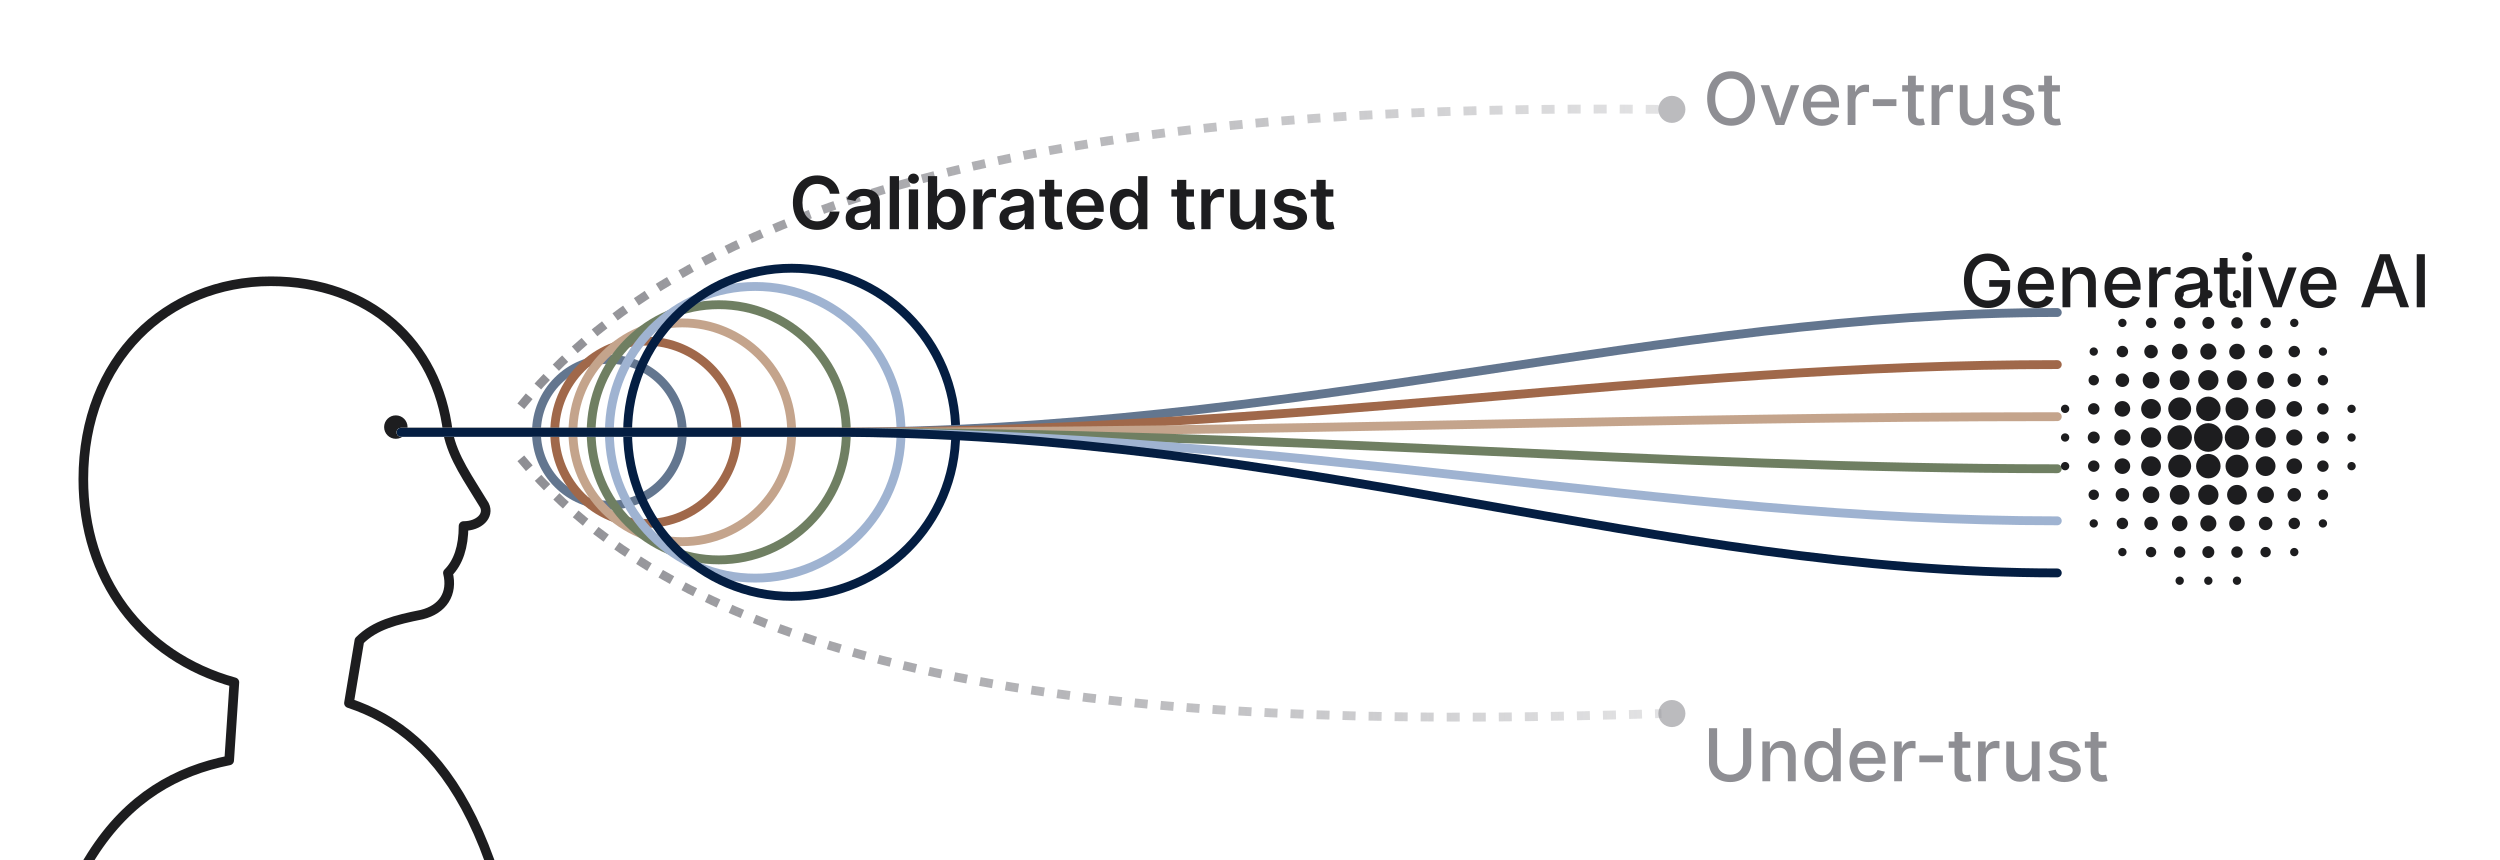
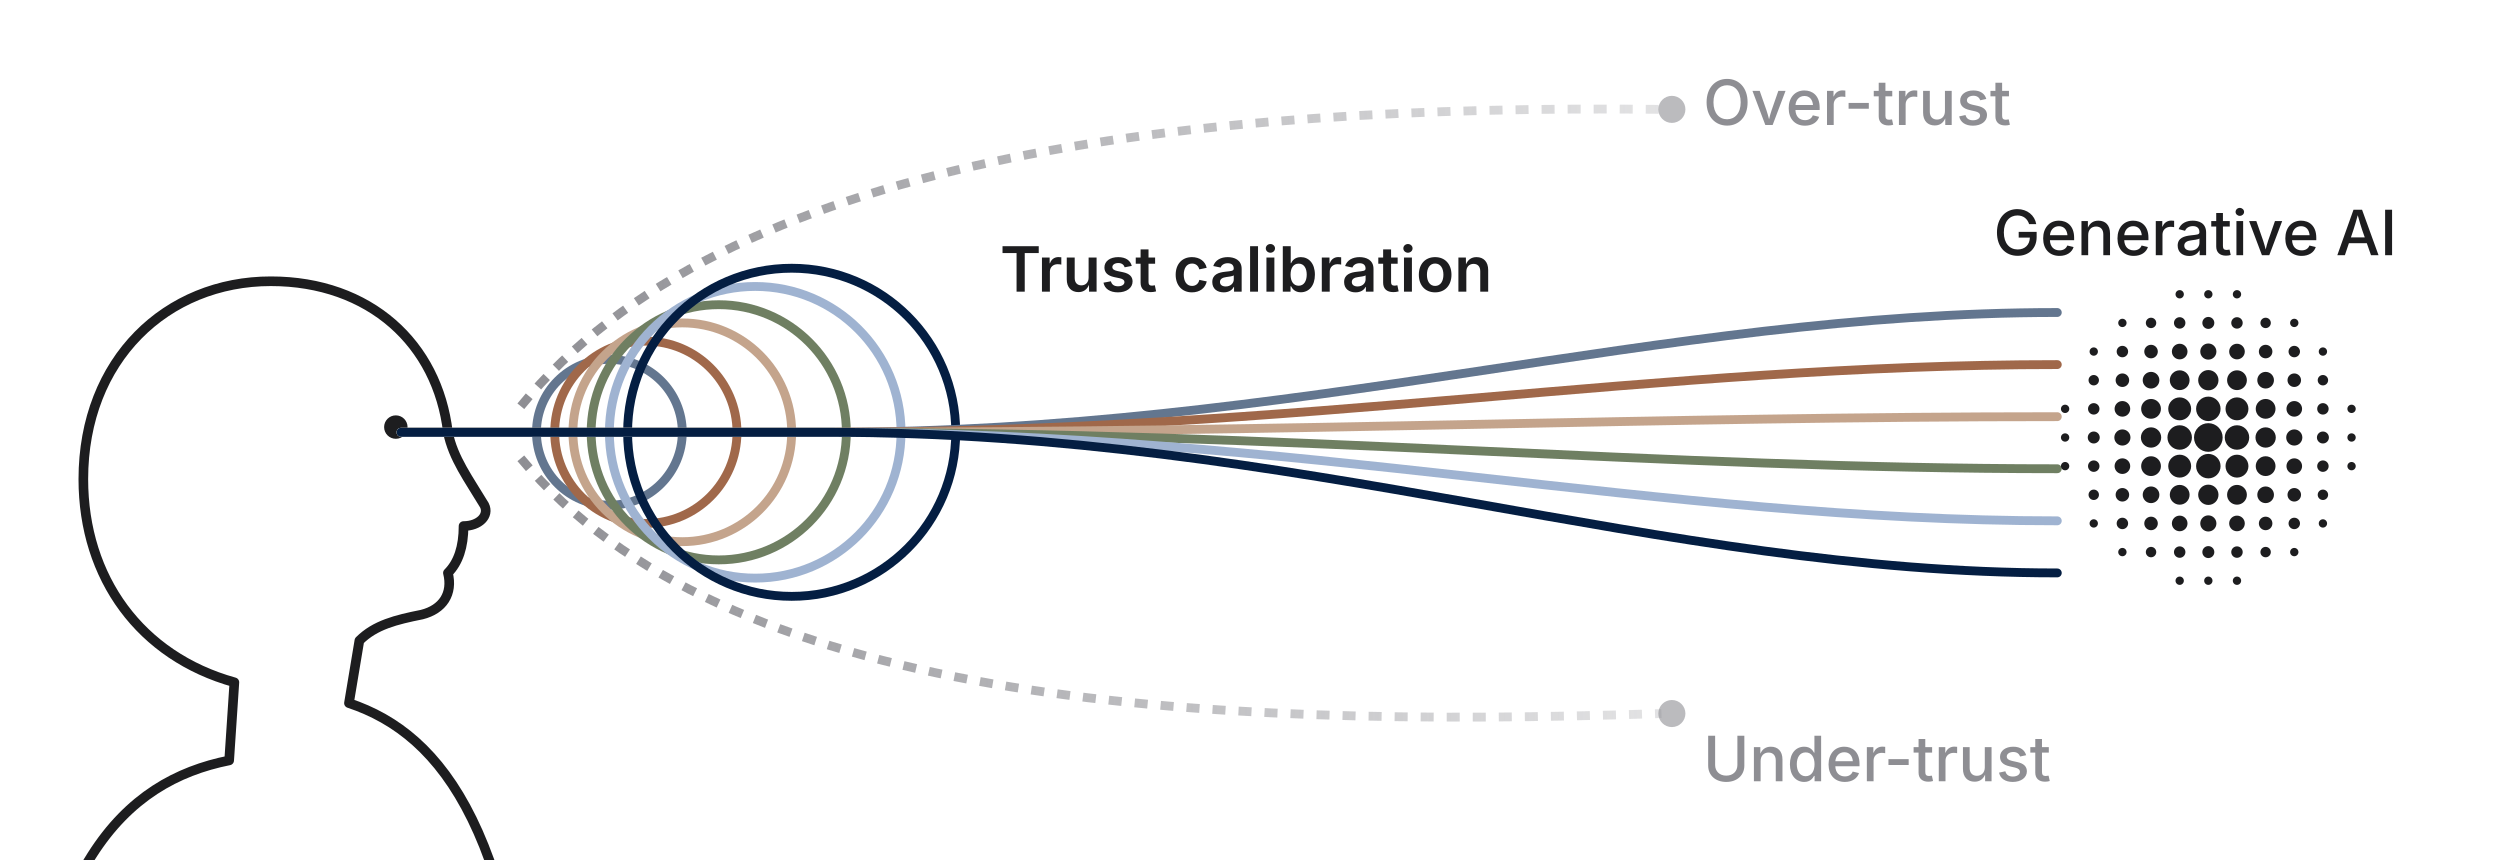
<svg xmlns="http://www.w3.org/2000/svg" viewBox="62 30 960 330" font-family="-apple-system, BlinkMacSystemFont, 'SF Pro Text', 'Helvetica Neue', Inter, Arial, sans-serif">
  <path d="M70 470 C76 362 110 330 150 322 L152 292 C116 282 94 252 94 214 C94 168 126 138 166 138 C204 138 230 162 234 196 C236 206 242 214 248 224 C250 228 246 232 240 232 C240 240 238 246 234 250 C236 258 232 264 224 266 C214 268 206 270 200 276 L196 300 C232 312 262 350 268 470" fill="none" stroke="#1d1d1f" stroke-width="3.7" stroke-linejoin="round" />
  <circle cx="214" cy="194" r="4.5" fill="#1d1d1f" />
  <g fill="none" stroke-width="3.4">
    <circle cx="296" cy="196" r="28" stroke="#63768f" />
    <circle cx="310" cy="196" r="35" stroke="#a0684a" />
    <circle cx="324" cy="196" r="42" stroke="#c4a48c" />
    <circle cx="338" cy="196" r="49" stroke="#6f7f62" />
    <circle cx="352" cy="196" r="56" stroke="#9fb3d1" />
    <circle cx="366" cy="196" r="63" stroke="#041e42" />
  </g>
  <g fill="none" stroke-width="3.4" stroke-linecap="round">
    <path d="M216 196 L380 196 C560 196, 700 150, 852 150" stroke="#63768f" />
    <path d="M216 196 L380 196 C560 196, 700 170, 852 170" stroke="#a0684a" />
    <path d="M216 196 L380 196 C560 196, 700 190, 852 190" stroke="#c4a48c" />
    <path d="M216 196 L380 196 C560 196, 700 210, 852 210" stroke="#6f7f62" />
    <path d="M216 196 L380 196 C560 196, 700 230, 852 230" stroke="#9fb3d1" />
    <path d="M216 196 L380 196 C560 196, 700 250, 852 250" stroke="#041e42" />
  </g>
  <defs>
    <linearGradient id="fadeB" x1="0" x2="1">
      <stop offset="0" stop-color="#8e8e93" stop-opacity="1" />
      <stop offset="1" stop-color="#8e8e93" stop-opacity=".25" />
    </linearGradient>
  </defs>
  <path d="M262 186 C340 90, 520 70, 700 72" fill="none" stroke="url(#fadeB)" stroke-width="3.4" stroke-dasharray="5 5" />
  <circle cx="704" cy="72" r="5.2" fill="#8e8e93" fill-opacity=".6" />
  <path d="M262 206 C340 300, 520 310, 700 304" fill="none" stroke="url(#fadeB)" stroke-width="3.4" stroke-dasharray="5 5" />
  <circle cx="704" cy="304" r="5.2" fill="#8e8e93" fill-opacity=".6" />
  <g fill="#1d1d1f">
    <circle cx="855" cy="187" r="1.6" />
    <circle cx="855" cy="198" r="1.6" />
    <circle cx="855" cy="209" r="1.6" />
    <circle cx="866" cy="165" r="1.6" />
    <circle cx="866" cy="176" r="2" />
    <circle cx="866" cy="187" r="2.2" />
    <circle cx="866" cy="198" r="2.3" />
    <circle cx="866" cy="209" r="2.2" />
    <circle cx="866" cy="220" r="2" />
    <circle cx="866" cy="231" r="1.6" />
    <circle cx="877" cy="154" r="1.6" />
    <circle cx="877" cy="165" r="2.2" />
    <circle cx="877" cy="176" r="2.6" />
    <circle cx="877" cy="187" r="3" />
    <circle cx="877" cy="198" r="3.1" />
    <circle cx="877" cy="209" r="3" />
    <circle cx="877" cy="220" r="2.6" />
    <circle cx="877" cy="231" r="2.2" />
    <circle cx="877" cy="242" r="1.6" />
    <circle cx="888" cy="154" r="2" />
    <circle cx="888" cy="165" r="2.6" />
    <circle cx="888" cy="176" r="3.2" />
    <circle cx="888" cy="187" r="3.8" />
    <circle cx="888" cy="198" r="3.9" />
    <circle cx="888" cy="209" r="3.8" />
    <circle cx="888" cy="220" r="3.2" />
    <circle cx="888" cy="231" r="2.6" />
    <circle cx="888" cy="242" r="2" />
    <circle cx="899" cy="143" r="1.6" />
    <circle cx="899" cy="154" r="2.2" />
    <circle cx="899" cy="165" r="3" />
    <circle cx="899" cy="176" r="3.8" />
    <circle cx="899" cy="187" r="4.4" />
    <circle cx="899" cy="198" r="4.7" />
    <circle cx="899" cy="209" r="4.4" />
    <circle cx="899" cy="220" r="3.8" />
    <circle cx="899" cy="231" r="3" />
    <circle cx="899" cy="242" r="2.2" />
    <circle cx="899" cy="253" r="1.6" />
    <circle cx="910" cy="143" r="1.6" />
    <circle cx="910" cy="154" r="2.3" />
    <circle cx="910" cy="165" r="3.1" />
    <circle cx="910" cy="176" r="3.9" />
    <circle cx="910" cy="187" r="4.7" />
    <circle cx="910" cy="198" r="5.5" />
    <circle cx="910" cy="209" r="4.7" />
    <circle cx="910" cy="220" r="3.9" />
    <circle cx="910" cy="231" r="3.1" />
    <circle cx="910" cy="242" r="2.3" />
    <circle cx="910" cy="253" r="1.6" />
    <circle cx="921" cy="143" r="1.6" />
    <circle cx="921" cy="154" r="2.2" />
    <circle cx="921" cy="165" r="3" />
    <circle cx="921" cy="176" r="3.8" />
    <circle cx="921" cy="187" r="4.4" />
    <circle cx="921" cy="198" r="4.7" />
    <circle cx="921" cy="209" r="4.4" />
    <circle cx="921" cy="220" r="3.8" />
    <circle cx="921" cy="231" r="3" />
    <circle cx="921" cy="242" r="2.2" />
    <circle cx="921" cy="253" r="1.6" />
    <circle cx="932" cy="154" r="2" />
    <circle cx="932" cy="165" r="2.6" />
    <circle cx="932" cy="176" r="3.2" />
    <circle cx="932" cy="187" r="3.8" />
    <circle cx="932" cy="198" r="3.9" />
    <circle cx="932" cy="209" r="3.8" />
    <circle cx="932" cy="220" r="3.2" />
    <circle cx="932" cy="231" r="2.6" />
    <circle cx="932" cy="242" r="2" />
    <circle cx="943" cy="154" r="1.6" />
    <circle cx="943" cy="165" r="2.2" />
    <circle cx="943" cy="176" r="2.6" />
    <circle cx="943" cy="187" r="3" />
    <circle cx="943" cy="198" r="3.1" />
    <circle cx="943" cy="209" r="3" />
    <circle cx="943" cy="220" r="2.6" />
    <circle cx="943" cy="231" r="2.2" />
    <circle cx="943" cy="242" r="1.6" />
    <circle cx="954" cy="165" r="1.6" />
    <circle cx="954" cy="176" r="2" />
    <circle cx="954" cy="187" r="2.2" />
    <circle cx="954" cy="198" r="2.3" />
    <circle cx="954" cy="209" r="2.2" />
    <circle cx="954" cy="220" r="2" />
    <circle cx="954" cy="231" r="1.6" />
    <circle cx="965" cy="187" r="1.6" />
    <circle cx="965" cy="198" r="1.6" />
    <circle cx="965" cy="209" r="1.6" />
  </g>
-   <text x="470" y="118" text-anchor="middle" font-size="28" font-weight="600" fill="#1d1d1f">Calibrated trust</text>
-   <text x="716" y="78" text-anchor="start" font-size="28" font-weight="500" fill="#8e8e93">Over-trust</text>
-   <text x="716" y="330" text-anchor="start" font-size="28" font-weight="500" fill="#8e8e93">Under-trust</text>
-   <text x="905" y="148" text-anchor="middle" font-size="28" font-weight="500" fill="#1d1d1f">Generative AI</text>
+   <text x="446" y="142" text-anchor="start" font-size="24" font-weight="600" fill="#1d1d1f">Trust calibration</text>
+   <text x="716" y="78" text-anchor="start" font-size="24" font-weight="500" fill="#8e8e93">Over-trust</text>
+   <text x="716" y="330" text-anchor="start" font-size="24" font-weight="500" fill="#8e8e93">Under-trust</text>
+   <text x="905" y="128" text-anchor="middle" font-size="24" font-weight="500" fill="#1d1d1f">Generative AI</text>
</svg>
